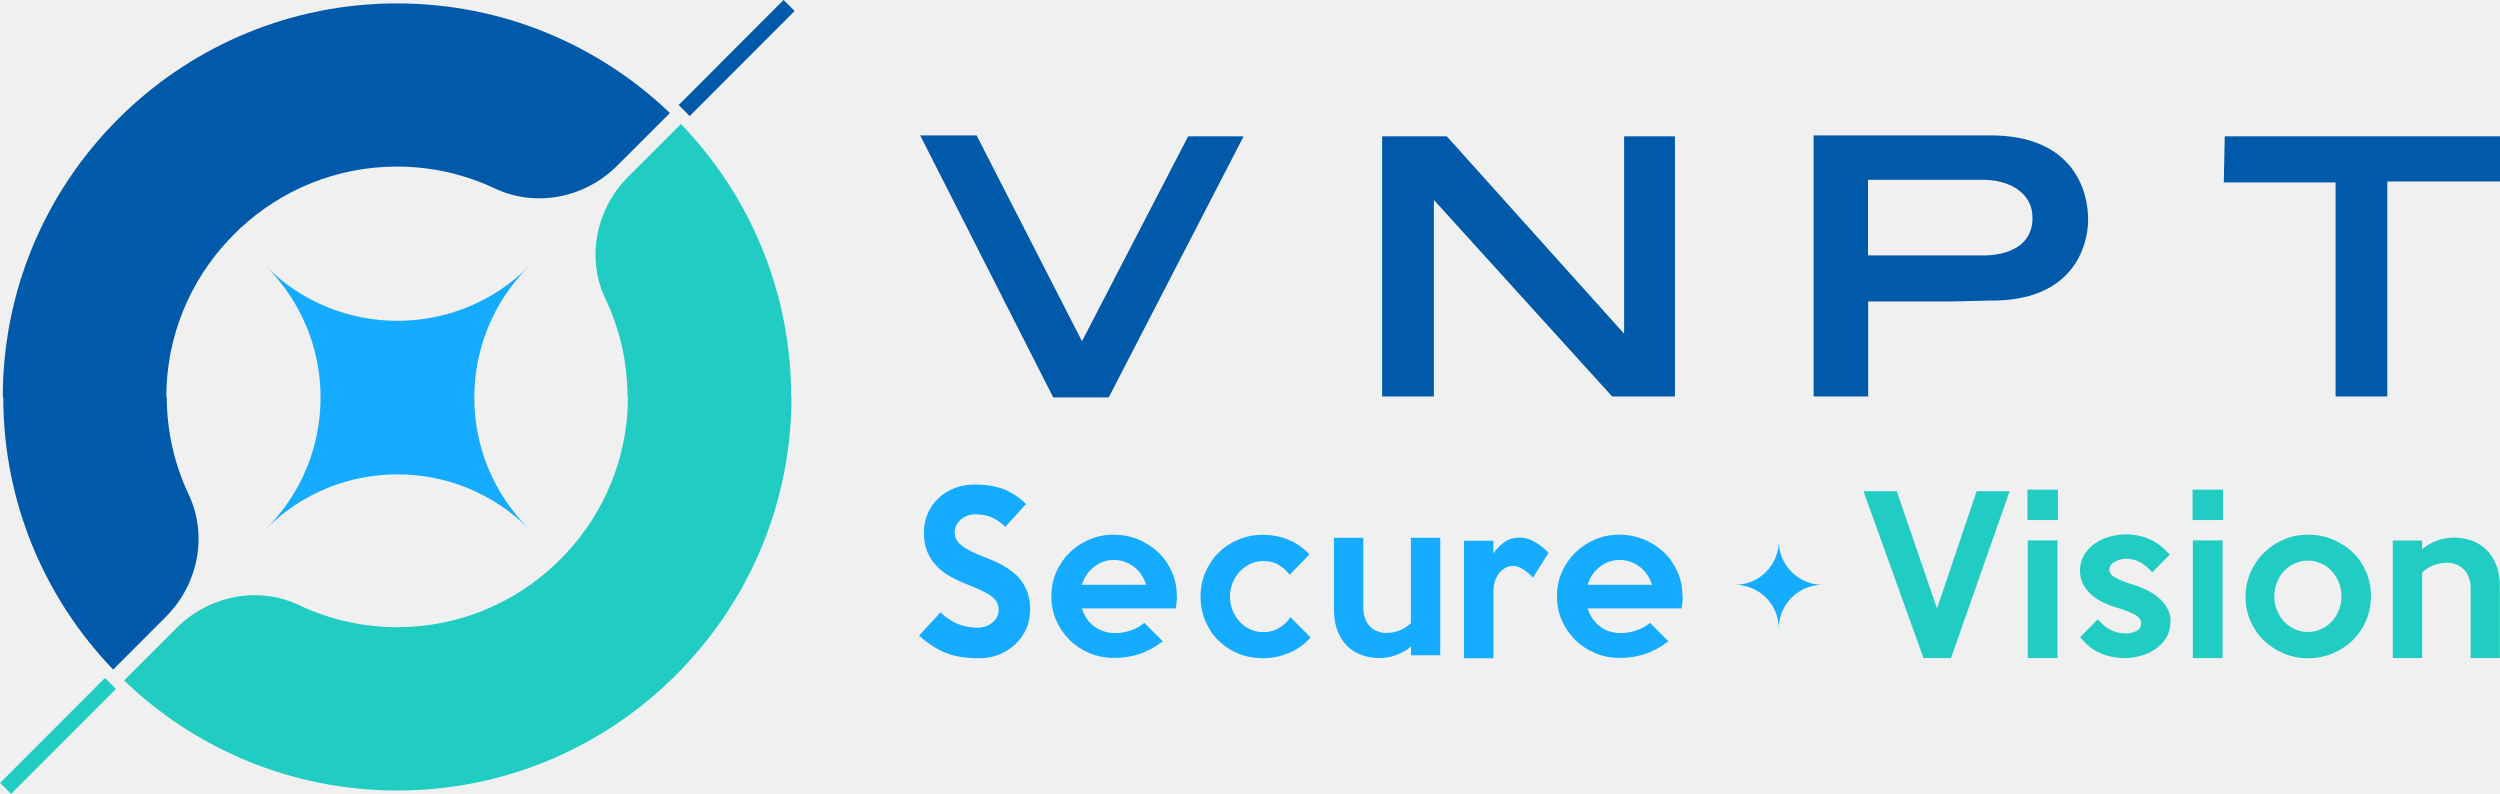
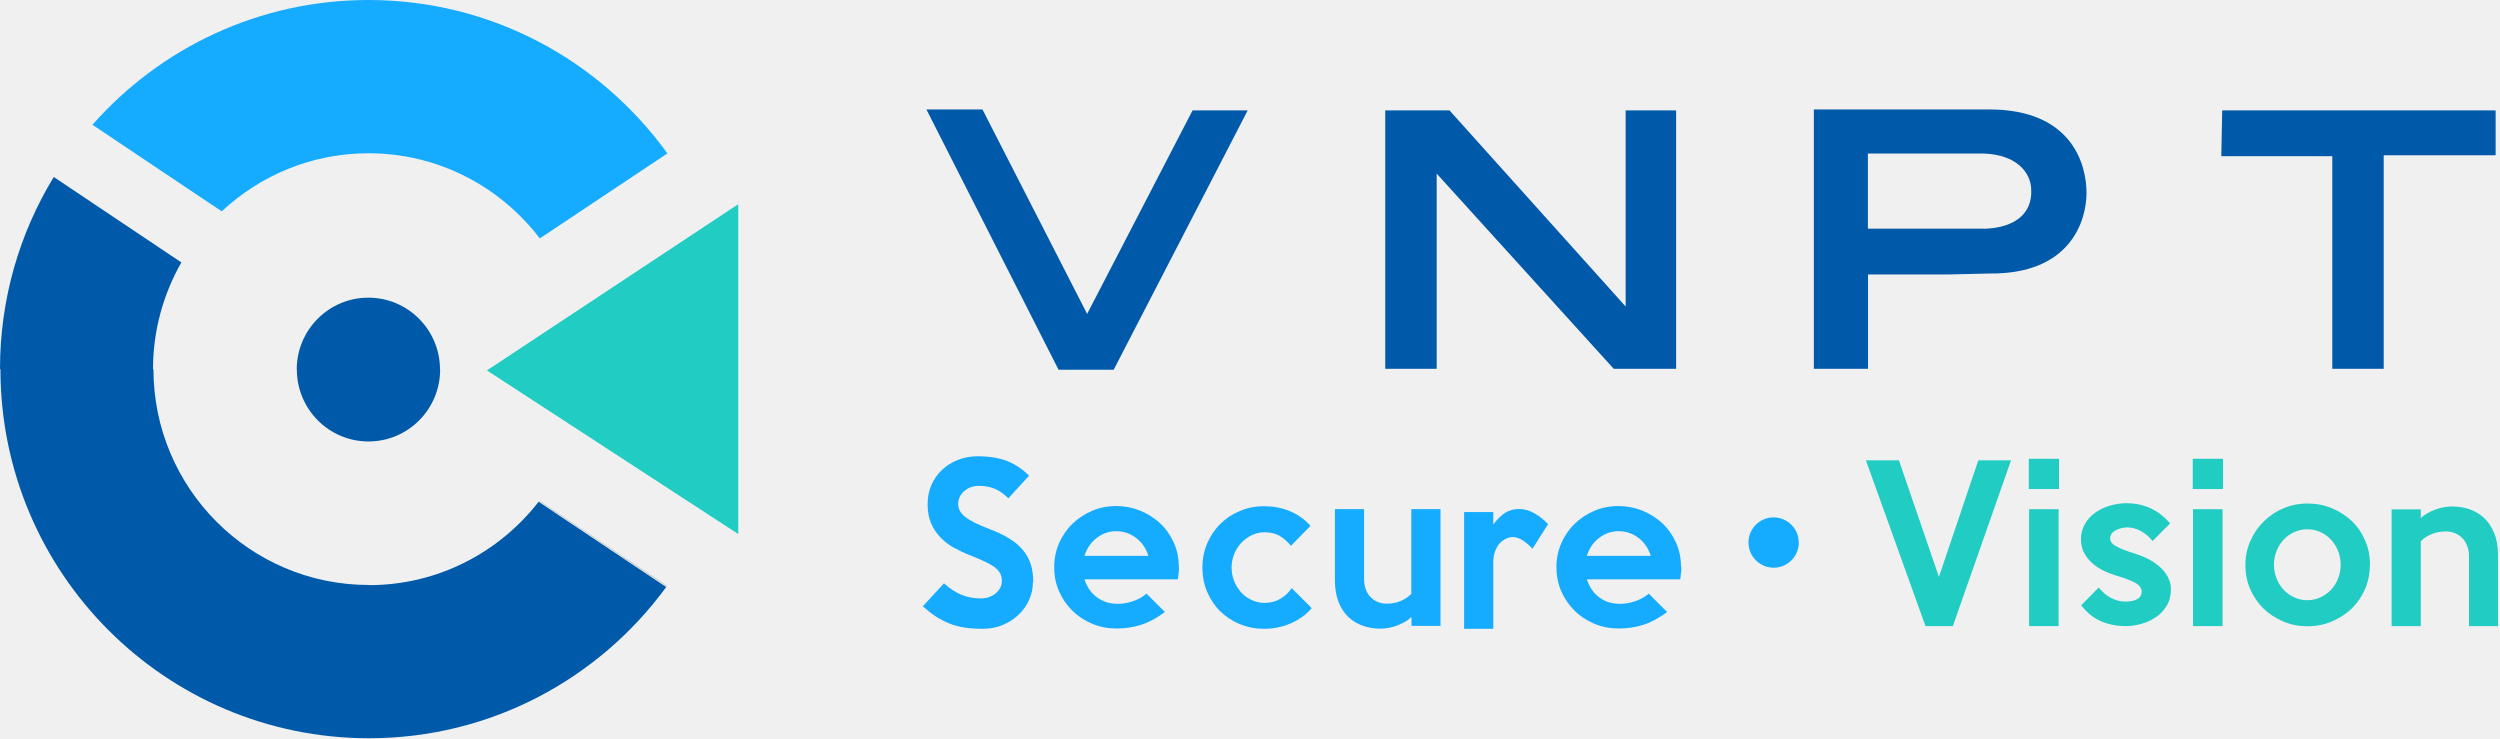
- <svg xmlns="http://www.w3.org/2000/svg" width="148" height="47" viewBox="0 0 148 47" fill="none">
-   <g clip-path="url(#clip0_2183_4194)">
-     <path d="M31.295 15.78C27.007 20.063 27.007 27.011 31.295 31.294C27.007 27.011 20.05 27.011 15.762 31.294C20.05 27.011 20.05 20.063 15.762 15.78C20.05 20.063 27.007 20.063 31.295 15.78Z" fill="#15ABFF" />
-     <path d="M23.501 0.202C17.235 0.202 11.548 2.674 7.352 6.691C7.131 6.902 6.91 7.123 6.699 7.343C2.659 11.525 0.166 17.223 0.166 23.5H0.193C0.193 29.768 2.668 35.448 6.699 39.638L9.818 36.514C11.723 34.611 12.321 31.716 11.171 29.281C10.343 27.525 9.873 25.568 9.873 23.5H9.846C9.846 19.888 11.263 16.616 13.554 14.181C13.766 13.96 13.977 13.74 14.207 13.528C16.646 11.258 19.903 9.861 23.501 9.861C25.581 9.861 27.541 10.33 29.298 11.157C31.737 12.306 34.644 11.709 36.54 9.806L39.659 6.691C35.463 2.674 29.777 0.202 23.501 0.202Z" fill="#005AA9" />
-     <path d="M46.837 23.5C46.837 17.223 44.352 11.534 40.313 7.343L37.193 10.459C35.288 12.361 34.69 15.265 35.841 17.692C36.678 19.447 37.147 21.414 37.147 23.491H37.175C37.175 27.093 35.767 30.356 33.485 32.791C33.273 33.012 33.062 33.233 32.832 33.444C30.393 35.723 27.127 37.129 23.52 37.129C21.44 37.129 19.471 36.661 17.704 35.824C15.266 34.666 12.358 35.273 10.453 37.175L7.343 40.282C11.539 44.316 17.235 46.798 23.52 46.798C29.804 46.798 35.491 44.316 39.678 40.291C39.898 40.08 40.119 39.859 40.331 39.638C44.371 35.448 46.855 29.759 46.855 23.491H46.827L46.837 23.5Z" fill="#21CCC3" />
-     <path d="M40.175 6.222L46.386 0C46.607 0.211 46.827 0.432 47.039 0.653L40.828 6.874C40.616 6.654 40.405 6.433 40.175 6.222Z" fill="#005AA9" />
-     <path d="M0 46.357L6.211 40.135C6.432 40.346 6.653 40.567 6.864 40.787L0.653 47C0.442 46.779 0.23 46.559 0 46.347V46.357Z" fill="#21CCC3" />
-     <path d="M118.969 29.079L115.5 38.958H113.871L110.319 29.079H112.288L114.671 36.027L117.018 29.079H118.959H118.969Z" fill="#21CCC3" />
-     <path d="M121.83 30.788H120.027V28.987H121.83V30.788ZM121.803 38.958H120.045V31.992H121.803V38.958Z" fill="#21CCC3" />
-     <path d="M131.603 30.788H129.799V28.987H131.603V30.788ZM131.575 38.958H129.817V31.992H131.575V38.958Z" fill="#21CCC3" />
-     <path d="M148 38.958H146.261V34.804C146.261 34.556 146.224 34.336 146.141 34.152C146.068 33.959 145.966 33.803 145.828 33.683C145.7 33.554 145.552 33.462 145.387 33.407C145.221 33.343 145.046 33.315 144.871 33.315C144.605 33.315 144.347 33.361 144.089 33.453C143.832 33.545 143.602 33.692 143.39 33.894V38.958H141.651V32.001H143.39V32.516C143.51 32.415 143.638 32.314 143.786 32.231C143.942 32.139 144.098 32.066 144.264 32.01C144.43 31.946 144.595 31.9 144.77 31.872C144.945 31.845 145.111 31.826 145.267 31.826C145.617 31.826 145.957 31.882 146.288 31.992C146.611 32.102 146.905 32.277 147.153 32.507C147.402 32.736 147.614 33.04 147.761 33.407C147.917 33.775 147.991 34.216 147.991 34.721V38.958H148Z" fill="#21CCC3" />
-     <path d="M140.353 35.301C140.353 35.824 140.261 36.302 140.068 36.753C139.875 37.194 139.608 37.58 139.277 37.911C138.936 38.232 138.541 38.49 138.09 38.683C137.639 38.876 137.151 38.968 136.636 38.968C136.121 38.968 135.642 38.876 135.191 38.683C134.74 38.49 134.345 38.232 134.013 37.911C133.673 37.58 133.415 37.194 133.222 36.753C133.029 36.312 132.937 35.824 132.937 35.31C132.937 34.795 133.038 34.326 133.231 33.885C133.425 33.444 133.691 33.049 134.032 32.718C134.372 32.387 134.759 32.121 135.21 31.937C135.661 31.744 136.139 31.652 136.645 31.652C137.151 31.652 137.639 31.744 138.099 31.937C138.55 32.13 138.946 32.378 139.286 32.709C139.626 33.031 139.884 33.416 140.077 33.867C140.271 34.317 140.363 34.795 140.363 35.31L140.353 35.301ZM138.614 35.301C138.614 35.007 138.559 34.731 138.458 34.473C138.357 34.216 138.209 33.995 138.035 33.803C137.851 33.609 137.648 33.462 137.4 33.352C137.16 33.242 136.903 33.187 136.627 33.187C136.351 33.187 136.102 33.242 135.854 33.352C135.615 33.462 135.403 33.609 135.219 33.803C135.035 33.995 134.897 34.216 134.796 34.473C134.694 34.731 134.639 35.007 134.639 35.301C134.639 35.595 134.694 35.87 134.796 36.128C134.897 36.385 135.044 36.606 135.219 36.799C135.403 36.992 135.605 37.139 135.854 37.249C136.093 37.359 136.351 37.414 136.627 37.414C136.903 37.414 137.151 37.359 137.4 37.249C137.639 37.139 137.851 36.992 138.035 36.799C138.219 36.606 138.357 36.385 138.458 36.128C138.559 35.87 138.614 35.595 138.614 35.301Z" fill="#21CCC3" />
-     <path d="M128.492 36.817C128.492 37.166 128.41 37.469 128.253 37.736C128.088 38.002 127.885 38.232 127.627 38.407C127.37 38.591 127.075 38.729 126.753 38.821C126.431 38.912 126.109 38.958 125.796 38.958C125.263 38.958 124.775 38.857 124.324 38.664C123.873 38.471 123.487 38.15 123.146 37.718L124.195 36.661C124.407 36.927 124.646 37.129 124.922 37.276C125.198 37.423 125.493 37.497 125.806 37.497C126.082 37.497 126.302 37.451 126.486 37.35C126.67 37.249 126.753 37.102 126.753 36.9C126.753 36.697 126.624 36.514 126.367 36.376C126.109 36.238 125.75 36.1 125.281 35.962C125.005 35.88 124.738 35.778 124.49 35.659C124.232 35.53 124.002 35.383 123.8 35.199C123.597 35.016 123.441 34.813 123.321 34.584C123.201 34.354 123.137 34.078 123.137 33.775C123.137 33.435 123.22 33.132 123.376 32.865C123.533 32.599 123.735 32.369 123.993 32.194C124.25 32.01 124.536 31.872 124.858 31.781C125.18 31.689 125.502 31.634 125.833 31.634C126.901 31.634 127.765 32.038 128.446 32.837L127.407 33.885C127.204 33.637 126.974 33.444 126.716 33.297C126.459 33.15 126.174 33.077 125.87 33.077C125.769 33.077 125.658 33.095 125.539 33.122C125.419 33.15 125.318 33.187 125.217 33.242C125.115 33.297 125.033 33.361 124.968 33.444C124.904 33.527 124.876 33.619 124.876 33.729C124.876 33.913 124.996 34.078 125.244 34.207C125.493 34.345 125.842 34.483 126.302 34.62C126.597 34.712 126.882 34.823 127.149 34.961C127.416 35.098 127.646 35.255 127.848 35.438C128.051 35.622 128.207 35.824 128.327 36.054C128.446 36.284 128.502 36.541 128.502 36.826L128.492 36.817Z" fill="#21CCC3" />
-     <path d="M60.97 36.183C60.97 36.55 60.897 36.909 60.75 37.24C60.602 37.571 60.391 37.865 60.124 38.122C59.857 38.379 59.544 38.581 59.176 38.738C58.808 38.894 58.403 38.968 57.962 38.968C57.566 38.968 57.207 38.94 56.894 38.894C56.581 38.848 56.278 38.765 56.002 38.655C55.725 38.545 55.459 38.407 55.201 38.241C54.943 38.076 54.676 37.865 54.41 37.626L55.67 36.256C56.038 36.587 56.397 36.817 56.747 36.955C57.096 37.093 57.483 37.157 57.888 37.157C58.053 37.157 58.21 37.129 58.366 37.074C58.514 37.019 58.642 36.946 58.753 36.854C58.863 36.762 58.955 36.651 59.02 36.532C59.084 36.413 59.121 36.275 59.121 36.128C59.121 35.971 59.093 35.834 59.038 35.705C58.983 35.585 58.891 35.466 58.753 35.346C58.615 35.227 58.422 35.117 58.182 34.997C57.934 34.878 57.621 34.74 57.244 34.593C56.913 34.464 56.581 34.308 56.278 34.142C55.965 33.977 55.698 33.766 55.468 33.527C55.238 33.288 55.044 33.012 54.907 32.69C54.769 32.369 54.695 31.992 54.695 31.551C54.695 31.11 54.769 30.742 54.925 30.393C55.081 30.034 55.293 29.74 55.569 29.483C55.836 29.235 56.158 29.033 56.517 28.895C56.876 28.757 57.271 28.683 57.685 28.683C58.385 28.683 58.983 28.784 59.461 28.977C59.94 29.18 60.372 29.465 60.74 29.841L59.507 31.192C59.277 30.953 59.02 30.77 58.744 30.641C58.458 30.512 58.127 30.448 57.75 30.448C57.575 30.448 57.409 30.476 57.262 30.531C57.115 30.586 56.986 30.669 56.876 30.76C56.765 30.852 56.682 30.963 56.618 31.091C56.554 31.22 56.517 31.349 56.517 31.496C56.517 31.652 56.544 31.79 56.609 31.918C56.673 32.047 56.774 32.166 56.922 32.286C57.069 32.406 57.262 32.525 57.501 32.644C57.741 32.764 58.044 32.893 58.403 33.03C58.863 33.205 59.25 33.389 59.581 33.6C59.912 33.802 60.179 34.032 60.382 34.28C60.584 34.529 60.74 34.804 60.842 35.117C60.943 35.429 60.989 35.769 60.989 36.164L60.97 36.183Z" fill="#15ABFF" />
-     <path d="M77.589 37.736C77.239 38.14 76.806 38.444 76.31 38.655C75.813 38.866 75.288 38.967 74.745 38.967C74.239 38.967 73.761 38.876 73.31 38.692C72.859 38.508 72.472 38.251 72.141 37.929C71.81 37.607 71.552 37.221 71.359 36.771C71.166 36.321 71.074 35.834 71.074 35.319C71.074 34.804 71.166 34.326 71.359 33.876C71.552 33.435 71.81 33.04 72.141 32.718C72.472 32.387 72.859 32.13 73.31 31.946C73.761 31.753 74.239 31.661 74.754 31.661C75.27 31.661 75.785 31.753 76.264 31.946C76.742 32.139 77.156 32.433 77.515 32.828L76.346 34.023C76.172 33.793 75.951 33.6 75.702 33.444C75.445 33.288 75.141 33.214 74.782 33.214C74.515 33.214 74.267 33.269 74.028 33.38C73.788 33.49 73.586 33.646 73.402 33.83C73.218 34.023 73.08 34.243 72.969 34.501C72.868 34.758 72.813 35.034 72.813 35.319C72.813 35.604 72.868 35.879 72.969 36.137C73.071 36.394 73.218 36.615 73.393 36.808C73.567 37.001 73.779 37.148 74.018 37.258C74.258 37.368 74.515 37.423 74.782 37.423C75.132 37.423 75.445 37.341 75.721 37.175C76.006 37.01 76.227 36.798 76.392 36.541L77.598 37.745L77.589 37.736Z" fill="#15ABFF" />
-     <path d="M69.675 35.291C69.675 35.402 69.675 35.521 69.657 35.641C69.648 35.76 69.629 35.889 69.611 36.017H64.044C64.108 36.219 64.2 36.413 64.311 36.587C64.43 36.771 64.568 36.927 64.743 37.056C64.909 37.184 65.102 37.295 65.314 37.368C65.525 37.442 65.764 37.479 66.022 37.479C66.335 37.479 66.648 37.423 66.961 37.313C67.274 37.203 67.531 37.056 67.743 36.872L68.838 37.966C68.359 38.324 67.881 38.581 67.421 38.728C66.961 38.876 66.473 38.949 65.958 38.949C65.442 38.949 64.945 38.857 64.495 38.664C64.044 38.471 63.648 38.214 63.317 37.883C62.986 37.552 62.719 37.166 62.526 36.725C62.332 36.284 62.24 35.806 62.24 35.3C62.24 34.795 62.332 34.317 62.526 33.876C62.719 33.435 62.986 33.04 63.317 32.718C63.657 32.387 64.044 32.13 64.495 31.937C64.945 31.744 65.424 31.652 65.939 31.652C66.455 31.652 66.896 31.744 67.347 31.918C67.798 32.102 68.194 32.35 68.543 32.672C68.893 32.994 69.16 33.38 69.362 33.821C69.565 34.262 69.666 34.758 69.666 35.291H69.675ZM67.853 34.62C67.715 34.179 67.476 33.821 67.126 33.554C66.777 33.288 66.381 33.15 65.939 33.15C65.498 33.15 65.111 33.288 64.771 33.554C64.421 33.821 64.182 34.179 64.044 34.62H67.853Z" fill="#15ABFF" />
-     <path d="M99.618 35.291C99.618 35.402 99.618 35.521 99.599 35.641C99.59 35.76 99.572 35.889 99.553 36.017H93.986C94.05 36.219 94.142 36.413 94.253 36.587C94.373 36.771 94.511 36.927 94.676 37.056C94.842 37.184 95.035 37.295 95.247 37.368C95.458 37.442 95.698 37.479 95.955 37.479C96.268 37.479 96.581 37.423 96.894 37.313C97.207 37.203 97.464 37.056 97.676 36.872L98.771 37.966C98.293 38.324 97.814 38.581 97.354 38.728C96.894 38.876 96.406 38.949 95.891 38.949C95.376 38.949 94.879 38.857 94.428 38.664C93.977 38.471 93.581 38.214 93.25 37.883C92.919 37.552 92.652 37.166 92.459 36.725C92.265 36.284 92.173 35.806 92.173 35.3C92.173 34.795 92.265 34.317 92.459 33.876C92.652 33.435 92.919 33.04 93.25 32.718C93.59 32.387 93.977 32.13 94.428 31.937C94.879 31.744 95.357 31.652 95.872 31.652C96.388 31.652 96.829 31.744 97.28 31.918C97.731 32.102 98.127 32.35 98.477 32.672C98.826 32.994 99.093 33.38 99.296 33.821C99.498 34.262 99.599 34.758 99.599 35.291H99.618ZM97.796 34.62C97.657 34.179 97.418 33.821 97.069 33.554C96.719 33.288 96.323 33.15 95.882 33.15C95.44 33.15 95.053 33.288 94.713 33.554C94.363 33.821 94.124 34.179 93.986 34.62H97.796Z" fill="#15ABFF" />
-     <path d="M91.677 32.727L90.747 34.198C90.582 34.014 90.388 33.848 90.186 33.711C89.983 33.573 89.772 33.499 89.569 33.499C89.459 33.499 89.33 33.527 89.201 33.582C89.072 33.637 88.944 33.72 88.824 33.839C88.704 33.959 88.612 34.115 88.529 34.317C88.447 34.51 88.41 34.758 88.41 35.043V38.968H86.671V32.01H88.41V32.755C88.621 32.461 88.852 32.231 89.1 32.066C89.348 31.9 89.634 31.826 89.947 31.826C90.259 31.826 90.554 31.909 90.848 32.075C91.143 32.24 91.419 32.461 91.677 32.727Z" fill="#15ABFF" />
-     <path d="M85.272 38.793H83.533V38.26C83.422 38.37 83.294 38.471 83.137 38.554C82.99 38.637 82.834 38.71 82.668 38.775C82.502 38.839 82.337 38.885 82.162 38.912C81.987 38.94 81.831 38.958 81.674 38.958C81.325 38.958 80.984 38.903 80.653 38.793C80.331 38.683 80.036 38.508 79.788 38.278C79.539 38.048 79.337 37.745 79.19 37.377C79.043 37.01 78.969 36.569 78.969 36.063V31.836H80.708V35.981C80.708 36.229 80.745 36.449 80.819 36.633C80.892 36.826 80.993 36.982 81.122 37.102C81.251 37.23 81.389 37.322 81.555 37.377C81.72 37.442 81.886 37.469 82.07 37.469C82.631 37.469 83.119 37.276 83.524 36.89V31.836H85.263V38.793H85.272Z" fill="#15ABFF" />
-     <path d="M105.304 32.029C105.304 33.462 106.464 34.62 107.899 34.62C106.464 34.62 105.304 35.778 105.304 37.212C105.304 35.778 104.145 34.62 102.709 34.62C104.145 34.62 105.304 33.462 105.304 32.029Z" fill="#15ABFF" />
-     <path d="M131.704 8.069L131.649 10.799H138.265V23.472H141.329V10.744H148V8.069H131.704Z" fill="#005AA9" />
-     <path d="M117.809 8.014H107.365V23.472H110.595V17.848H115.463L117.818 17.793C122.686 17.848 123.616 14.622 123.616 12.986C123.616 11.35 122.797 8.014 117.818 8.014H117.809ZM117.478 15.118H110.586V10.643H117.478C119.392 10.698 120.321 11.736 120.321 12.83C120.377 14.144 119.447 15.072 117.478 15.127V15.118Z" fill="#005AA9" />
-     <path d="M96.148 19.759L85.649 8.069H81.821V23.472H84.886V11.837L95.44 23.472H99.157V8.069H96.148V19.759Z" fill="#005AA9" />
-     <path d="M64.053 20.201L57.814 8.014H54.474L62.351 23.527H65.636L73.623 8.069H70.338L64.053 20.201Z" fill="#005AA9" />
+ <svg xmlns="http://www.w3.org/2000/svg" width="149" height="44" viewBox="0 0 149 44" fill="none">
+   <g clip-path="url(#clip0_2481_2409)">
+     <path d="M44 12.17L29.021 22.077L44 31.83V12.17Z" fill="#21CCC3" />
+     <path d="M21.962 9.135C26.128 9.135 29.826 11.13 32.172 14.21L39.776 9.144C35.784 3.609 29.297 0 21.962 0C15.406 0 9.535 2.88 5.508 7.435L13.215 12.596C15.51 10.454 18.576 9.135 21.962 9.135Z" fill="#15ABFF" />
+     <path d="M21.988 34.865C14.896 34.865 9.145 29.105 9.145 22H9.119C9.119 19.684 9.743 17.515 10.808 15.641L3.204 10.549C1.169 13.889 0 17.801 0 22H0.026C0.026 34.145 9.864 44 21.988 44C29.263 44 35.706 40.452 39.707 34.986L32.103 29.903C29.756 32.922 26.102 34.874 21.988 34.874V34.865Z" fill="#005AA9" />
+     <path d="M32.156 29.842C32.156 29.842 32.121 29.877 32.112 29.894L39.716 34.978C39.716 34.978 39.751 34.935 39.768 34.908L32.164 29.842H32.156Z" fill="#D0D2D3" />
+     <path d="M21.963 26.311C19.607 26.311 17.693 24.394 17.693 22.026H17.685C17.685 19.658 19.599 17.741 21.954 17.741C24.31 17.741 26.224 19.658 26.224 22.026H26.232C26.232 24.394 24.318 26.311 21.963 26.311Z" fill="#005AA9" />
+     <path d="M61.561 34.692C61.561 35.06 61.487 35.418 61.34 35.749C61.193 36.08 60.981 36.374 60.714 36.631C60.447 36.889 60.135 37.091 59.767 37.247C59.398 37.403 58.993 37.477 58.552 37.477C58.156 37.477 57.797 37.449 57.484 37.403C57.172 37.357 56.868 37.275 56.592 37.164C56.316 37.054 56.049 36.916 55.791 36.751C55.534 36.585 55.267 36.374 55 36.135L56.261 34.766C56.629 35.096 56.988 35.326 57.337 35.464C57.687 35.602 58.073 35.666 58.478 35.666C58.644 35.666 58.8 35.639 58.957 35.584C59.104 35.528 59.233 35.455 59.343 35.363C59.454 35.271 59.546 35.161 59.61 35.041C59.675 34.922 59.711 34.784 59.711 34.637C59.711 34.481 59.684 34.343 59.629 34.214C59.573 34.095 59.481 33.975 59.343 33.856C59.205 33.736 59.012 33.626 58.773 33.507C58.524 33.387 58.211 33.249 57.834 33.102C57.503 32.973 57.172 32.817 56.868 32.652C56.555 32.486 56.288 32.275 56.058 32.036C55.828 31.797 55.635 31.521 55.497 31.2C55.359 30.878 55.285 30.501 55.285 30.06C55.285 29.619 55.359 29.251 55.515 28.902C55.672 28.544 55.883 28.25 56.159 27.992C56.426 27.744 56.748 27.542 57.107 27.404C57.466 27.266 57.862 27.193 58.276 27.193C58.975 27.193 59.573 27.294 60.052 27.487C60.53 27.689 60.963 27.974 61.331 28.351L60.098 29.702C59.868 29.463 59.61 29.279 59.334 29.15C59.049 29.021 58.718 28.957 58.34 28.957C58.165 28.957 58 28.985 57.852 29.04C57.705 29.095 57.577 29.178 57.466 29.27C57.356 29.362 57.273 29.472 57.208 29.601C57.144 29.729 57.107 29.858 57.107 30.005C57.107 30.161 57.135 30.299 57.199 30.428C57.264 30.556 57.365 30.676 57.512 30.795C57.659 30.915 57.852 31.034 58.092 31.154C58.331 31.273 58.635 31.402 58.993 31.54C59.454 31.714 59.84 31.898 60.171 32.109C60.503 32.312 60.77 32.541 60.972 32.79C61.174 33.038 61.331 33.313 61.432 33.626C61.533 33.938 61.579 34.279 61.579 34.674L61.561 34.692Z" fill="#15ABFF" />
+     <path d="M78.179 36.245C77.829 36.65 77.397 36.953 76.9 37.164C76.403 37.376 75.878 37.477 75.335 37.477C74.829 37.477 74.351 37.385 73.9 37.201C73.449 37.017 73.063 36.76 72.731 36.438C72.4 36.117 72.143 35.731 71.949 35.28C71.756 34.83 71.664 34.343 71.664 33.828C71.664 33.313 71.756 32.836 71.949 32.385C72.143 31.944 72.4 31.549 72.731 31.227C73.063 30.896 73.449 30.639 73.9 30.455C74.351 30.262 74.829 30.17 75.345 30.17C75.86 30.17 76.375 30.262 76.854 30.455C77.332 30.648 77.746 30.942 78.105 31.338L76.937 32.532C76.762 32.303 76.541 32.11 76.293 31.953C76.035 31.797 75.731 31.724 75.372 31.724C75.106 31.724 74.857 31.779 74.618 31.889C74.379 31.999 74.176 32.156 73.992 32.339C73.808 32.532 73.67 32.753 73.56 33.01C73.458 33.268 73.403 33.543 73.403 33.828C73.403 34.113 73.458 34.389 73.56 34.646C73.661 34.904 73.808 35.124 73.983 35.317C74.158 35.51 74.369 35.657 74.609 35.767C74.848 35.878 75.106 35.933 75.372 35.933C75.722 35.933 76.035 35.85 76.311 35.685C76.596 35.519 76.817 35.308 76.983 35.05L78.188 36.255L78.179 36.245Z" fill="#15ABFF" />
+     <path d="M70.266 33.801C70.266 33.911 70.266 34.03 70.248 34.15C70.238 34.269 70.22 34.398 70.202 34.527H64.635C64.699 34.729 64.791 34.922 64.901 35.096C65.021 35.28 65.159 35.437 65.334 35.565C65.499 35.694 65.693 35.804 65.904 35.878C66.116 35.951 66.355 35.988 66.613 35.988C66.926 35.988 67.239 35.933 67.552 35.822C67.864 35.712 68.122 35.565 68.334 35.381L69.429 36.475C68.95 36.833 68.472 37.091 68.012 37.238C67.552 37.385 67.064 37.458 66.549 37.458C66.033 37.458 65.536 37.367 65.085 37.173C64.635 36.98 64.239 36.723 63.908 36.392C63.576 36.061 63.309 35.675 63.116 35.234C62.923 34.793 62.831 34.315 62.831 33.81C62.831 33.304 62.923 32.826 63.116 32.385C63.309 31.944 63.576 31.549 63.908 31.227C64.248 30.896 64.635 30.639 65.085 30.446C65.536 30.253 66.015 30.161 66.53 30.161C67.045 30.161 67.487 30.253 67.938 30.428C68.389 30.611 68.784 30.86 69.134 31.181C69.484 31.503 69.751 31.889 69.953 32.33C70.156 32.771 70.257 33.267 70.257 33.801H70.266ZM68.444 33.13C68.306 32.688 68.067 32.33 67.717 32.064C67.368 31.797 66.972 31.659 66.53 31.659C66.088 31.659 65.702 31.797 65.362 32.064C65.012 32.33 64.773 32.688 64.635 33.13H68.444Z" fill="#15ABFF" />
+     <path d="M100.208 33.801C100.208 33.911 100.208 34.03 100.189 34.15C100.18 34.269 100.162 34.398 100.143 34.527H94.576C94.641 34.729 94.733 34.922 94.843 35.096C94.963 35.28 95.101 35.437 95.266 35.565C95.432 35.694 95.625 35.804 95.837 35.878C96.049 35.951 96.288 35.988 96.546 35.988C96.858 35.988 97.171 35.933 97.484 35.822C97.797 35.712 98.055 35.565 98.266 35.381L99.361 36.475C98.883 36.833 98.404 37.091 97.944 37.238C97.484 37.385 96.996 37.458 96.481 37.458C95.966 37.458 95.469 37.367 95.018 37.173C94.567 36.98 94.171 36.723 93.84 36.392C93.509 36.061 93.242 35.675 93.049 35.234C92.856 34.793 92.764 34.315 92.764 33.81C92.764 33.304 92.856 32.826 93.049 32.385C93.242 31.944 93.509 31.549 93.84 31.227C94.181 30.896 94.567 30.639 95.018 30.446C95.469 30.253 95.948 30.161 96.463 30.161C96.978 30.161 97.42 30.253 97.871 30.428C98.322 30.611 98.717 30.86 99.067 31.181C99.416 31.503 99.683 31.889 99.886 32.33C100.088 32.771 100.189 33.267 100.189 33.801H100.208ZM98.386 33.13C98.248 32.688 98.009 32.33 97.659 32.064C97.309 31.797 96.914 31.659 96.472 31.659C96.03 31.659 95.644 31.797 95.303 32.064C94.954 32.33 94.714 32.688 94.576 33.13H98.386Z" fill="#15ABFF" />
+     <path d="M92.266 31.236L91.337 32.707C91.171 32.523 90.978 32.358 90.776 32.22C90.573 32.082 90.362 32.008 90.159 32.008C90.049 32.008 89.92 32.036 89.791 32.091C89.662 32.146 89.534 32.229 89.414 32.348C89.294 32.468 89.202 32.624 89.12 32.826C89.037 33.019 89 33.267 89 33.552V37.477H87.261V30.52H89V31.264C89.212 30.97 89.442 30.74 89.69 30.575C89.938 30.409 90.224 30.336 90.537 30.336C90.849 30.336 91.144 30.418 91.438 30.584C91.733 30.749 92.009 30.97 92.266 31.236Z" fill="#15ABFF" />
+     <path d="M85.863 37.302H84.124V36.769C84.013 36.879 83.884 36.98 83.728 37.063C83.581 37.146 83.424 37.219 83.259 37.284C83.093 37.348 82.927 37.394 82.753 37.422C82.578 37.449 82.421 37.468 82.265 37.468C81.915 37.468 81.575 37.412 81.243 37.302C80.921 37.192 80.627 37.017 80.379 36.788C80.13 36.558 79.928 36.254 79.78 35.887C79.633 35.519 79.56 35.078 79.56 34.573V30.345H81.299V34.49C81.299 34.738 81.335 34.959 81.409 35.142C81.483 35.335 81.584 35.492 81.713 35.611C81.842 35.74 81.98 35.832 82.145 35.887C82.311 35.951 82.477 35.979 82.66 35.979C83.222 35.979 83.71 35.786 84.114 35.4V30.345H85.853V37.302H85.863Z" fill="#15ABFF" />
+     <path d="M105.71 33.835C104.883 33.835 104.211 33.164 104.211 32.335H104.208C104.208 31.506 104.88 30.835 105.706 30.835C106.533 30.835 107.205 31.506 107.205 32.335H107.208C107.208 33.164 106.536 33.835 105.71 33.835Z" fill="#15ABFF" />
+     <path d="M119.858 27.436L116.389 37.316H114.76L111.208 27.436H113.177L115.56 34.384L117.907 27.436H119.848H119.858Z" fill="#21CCC3" />
+     <path d="M122.72 29.146H120.916V27.344H122.72V29.146ZM122.692 37.316H120.934V30.349H122.692V37.316Z" fill="#21CCC3" />
+     <path d="M132.491 29.146H130.688V27.344H132.491V29.146ZM132.463 37.316H130.706V30.349H132.463V37.316Z" fill="#21CCC3" />
+     <path d="M148.889 37.316H147.15V33.162C147.15 32.914 147.113 32.693 147.03 32.509C146.957 32.316 146.856 32.16 146.718 32.041C146.589 31.912 146.442 31.82 146.276 31.765C146.11 31.701 145.935 31.673 145.761 31.673C145.494 31.673 145.236 31.719 144.978 31.811C144.721 31.903 144.491 32.05 144.279 32.252V37.316H142.54V30.359H144.279V30.873C144.399 30.772 144.528 30.671 144.675 30.588C144.831 30.497 144.988 30.423 145.153 30.368C145.319 30.304 145.485 30.258 145.659 30.23C145.834 30.203 146 30.184 146.156 30.184C146.506 30.184 146.846 30.239 147.178 30.349C147.5 30.46 147.794 30.634 148.043 30.864C148.291 31.094 148.503 31.397 148.65 31.765C148.806 32.133 148.88 32.574 148.88 33.079V37.316H148.889Z" fill="#21CCC3" />
+     <path d="M141.243 33.658C141.243 34.182 141.151 34.66 140.957 35.11C140.764 35.551 140.497 35.937 140.166 36.268C139.826 36.59 139.43 36.847 138.979 37.04C138.528 37.233 138.041 37.325 137.525 37.325C137.01 37.325 136.531 37.233 136.081 37.04C135.63 36.847 135.234 36.59 134.903 36.268C134.562 35.937 134.305 35.551 134.111 35.11C133.918 34.669 133.826 34.182 133.826 33.667C133.826 33.153 133.927 32.684 134.121 32.243C134.314 31.802 134.581 31.407 134.921 31.076C135.262 30.745 135.648 30.478 136.099 30.294C136.55 30.101 137.028 30.009 137.534 30.009C138.041 30.009 138.528 30.101 138.988 30.294C139.439 30.487 139.835 30.736 140.175 31.066C140.516 31.388 140.773 31.774 140.967 32.224C141.16 32.675 141.252 33.153 141.252 33.667L141.243 33.658ZM139.504 33.658C139.504 33.364 139.448 33.088 139.347 32.831C139.246 32.574 139.099 32.353 138.924 32.16C138.74 31.967 138.537 31.82 138.289 31.71C138.05 31.599 137.792 31.544 137.516 31.544C137.24 31.544 136.992 31.599 136.743 31.71C136.504 31.82 136.292 31.967 136.108 32.16C135.924 32.353 135.786 32.574 135.685 32.831C135.584 33.088 135.528 33.364 135.528 33.658C135.528 33.952 135.584 34.228 135.685 34.485C135.786 34.743 135.933 34.963 136.108 35.156C136.292 35.349 136.495 35.496 136.743 35.606C136.982 35.717 137.24 35.772 137.516 35.772C137.792 35.772 138.041 35.717 138.289 35.606C138.528 35.496 138.74 35.349 138.924 35.156C139.108 34.963 139.246 34.743 139.347 34.485C139.448 34.228 139.504 33.952 139.504 33.658Z" fill="#21CCC3" />
+     <path d="M129.382 35.174C129.382 35.524 129.299 35.827 129.143 36.093C128.977 36.36 128.774 36.59 128.517 36.764C128.259 36.948 127.965 37.086 127.643 37.178C127.321 37.27 126.999 37.316 126.686 37.316C126.152 37.316 125.664 37.215 125.213 37.022C124.762 36.829 124.376 36.507 124.036 36.075L125.085 35.018C125.296 35.285 125.535 35.487 125.811 35.634C126.088 35.781 126.382 35.855 126.695 35.855C126.971 35.855 127.192 35.809 127.376 35.707C127.56 35.606 127.643 35.459 127.643 35.257C127.643 35.055 127.514 34.871 127.256 34.733C126.999 34.595 126.64 34.458 126.17 34.32C125.894 34.237 125.627 34.136 125.379 34.016C125.121 33.888 124.891 33.741 124.689 33.557C124.486 33.373 124.33 33.171 124.21 32.941C124.091 32.711 124.026 32.436 124.026 32.132C124.026 31.792 124.109 31.489 124.266 31.223C124.422 30.956 124.624 30.726 124.882 30.552C125.14 30.368 125.425 30.23 125.747 30.138C126.069 30.046 126.391 29.991 126.722 29.991C127.79 29.991 128.655 30.395 129.336 31.195L128.296 32.243C128.094 31.994 127.863 31.802 127.606 31.654C127.348 31.507 127.063 31.434 126.759 31.434C126.658 31.434 126.548 31.452 126.428 31.48C126.308 31.507 126.207 31.544 126.106 31.599C126.005 31.654 125.922 31.719 125.857 31.802C125.793 31.884 125.765 31.976 125.765 32.086C125.765 32.27 125.885 32.436 126.134 32.564C126.382 32.702 126.732 32.84 127.192 32.978C127.486 33.07 127.771 33.18 128.038 33.318C128.305 33.456 128.535 33.612 128.738 33.796C128.94 33.98 129.096 34.182 129.216 34.412C129.336 34.641 129.391 34.899 129.391 35.184L129.382 35.174Z" fill="#21CCC3" />
+     <path d="M132.444 6.578L132.389 9.308H139.005V21.982H142.069V9.253H148.74V6.578H132.444Z" fill="#005AA9" />
+     <path d="M118.549 6.523H108.105V21.982H111.335V16.357H116.203L118.559 16.302C123.426 16.357 124.356 13.131 124.356 11.495C124.356 9.859 123.537 6.523 118.559 6.523H118.549ZM118.218 13.627H111.326V9.152H118.218C120.132 9.207 121.061 10.245 121.061 11.339C121.117 12.653 120.187 13.582 118.218 13.637V13.627Z" fill="#005AA9" />
+     <path d="M96.889 18.269L86.389 6.578H82.561V21.982H85.626V10.347L96.18 21.982H99.897V6.578H96.889V18.269Z" fill="#005AA9" />
+     <path d="M64.793 18.71L58.554 6.523H55.214L63.09 22.037H66.376L74.363 6.578H71.078L64.793 18.71Z" fill="#005AA9" />
  </g>
  <defs>
-     <clipPath id="clip0_2183_4194">
-       <rect width="148" height="47" fill="white" />
+     <clipPath id="clip0_2481_2409">
+       <rect width="149" height="44" fill="white" />
    </clipPath>
  </defs>
</svg>
